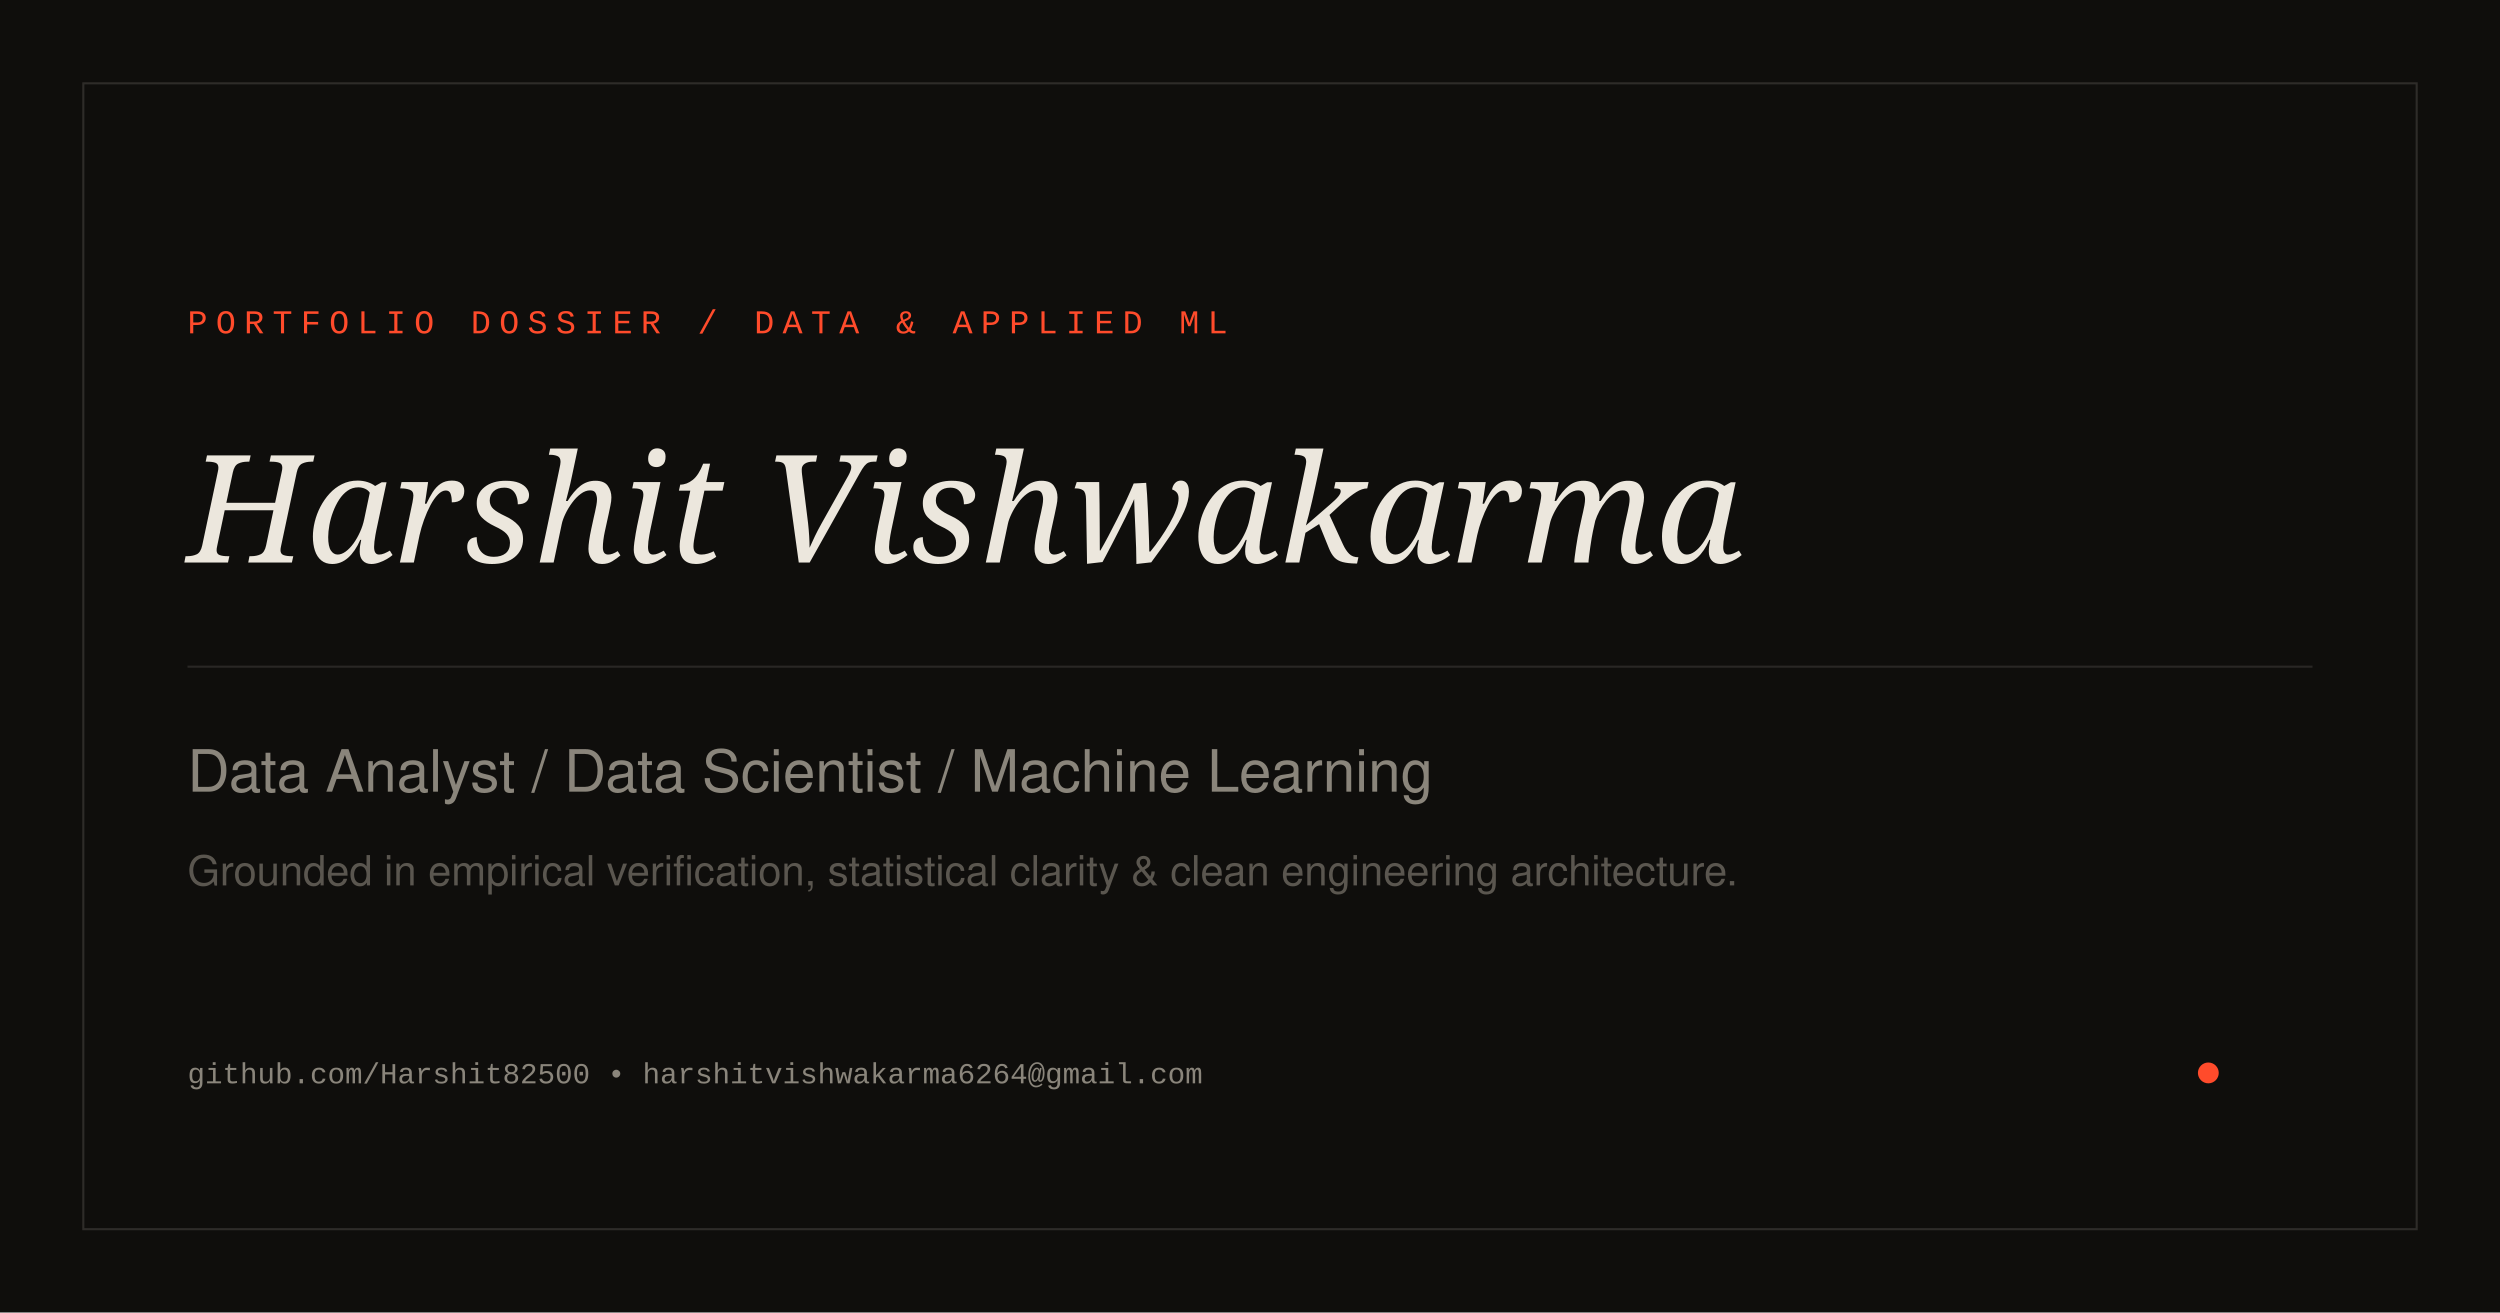
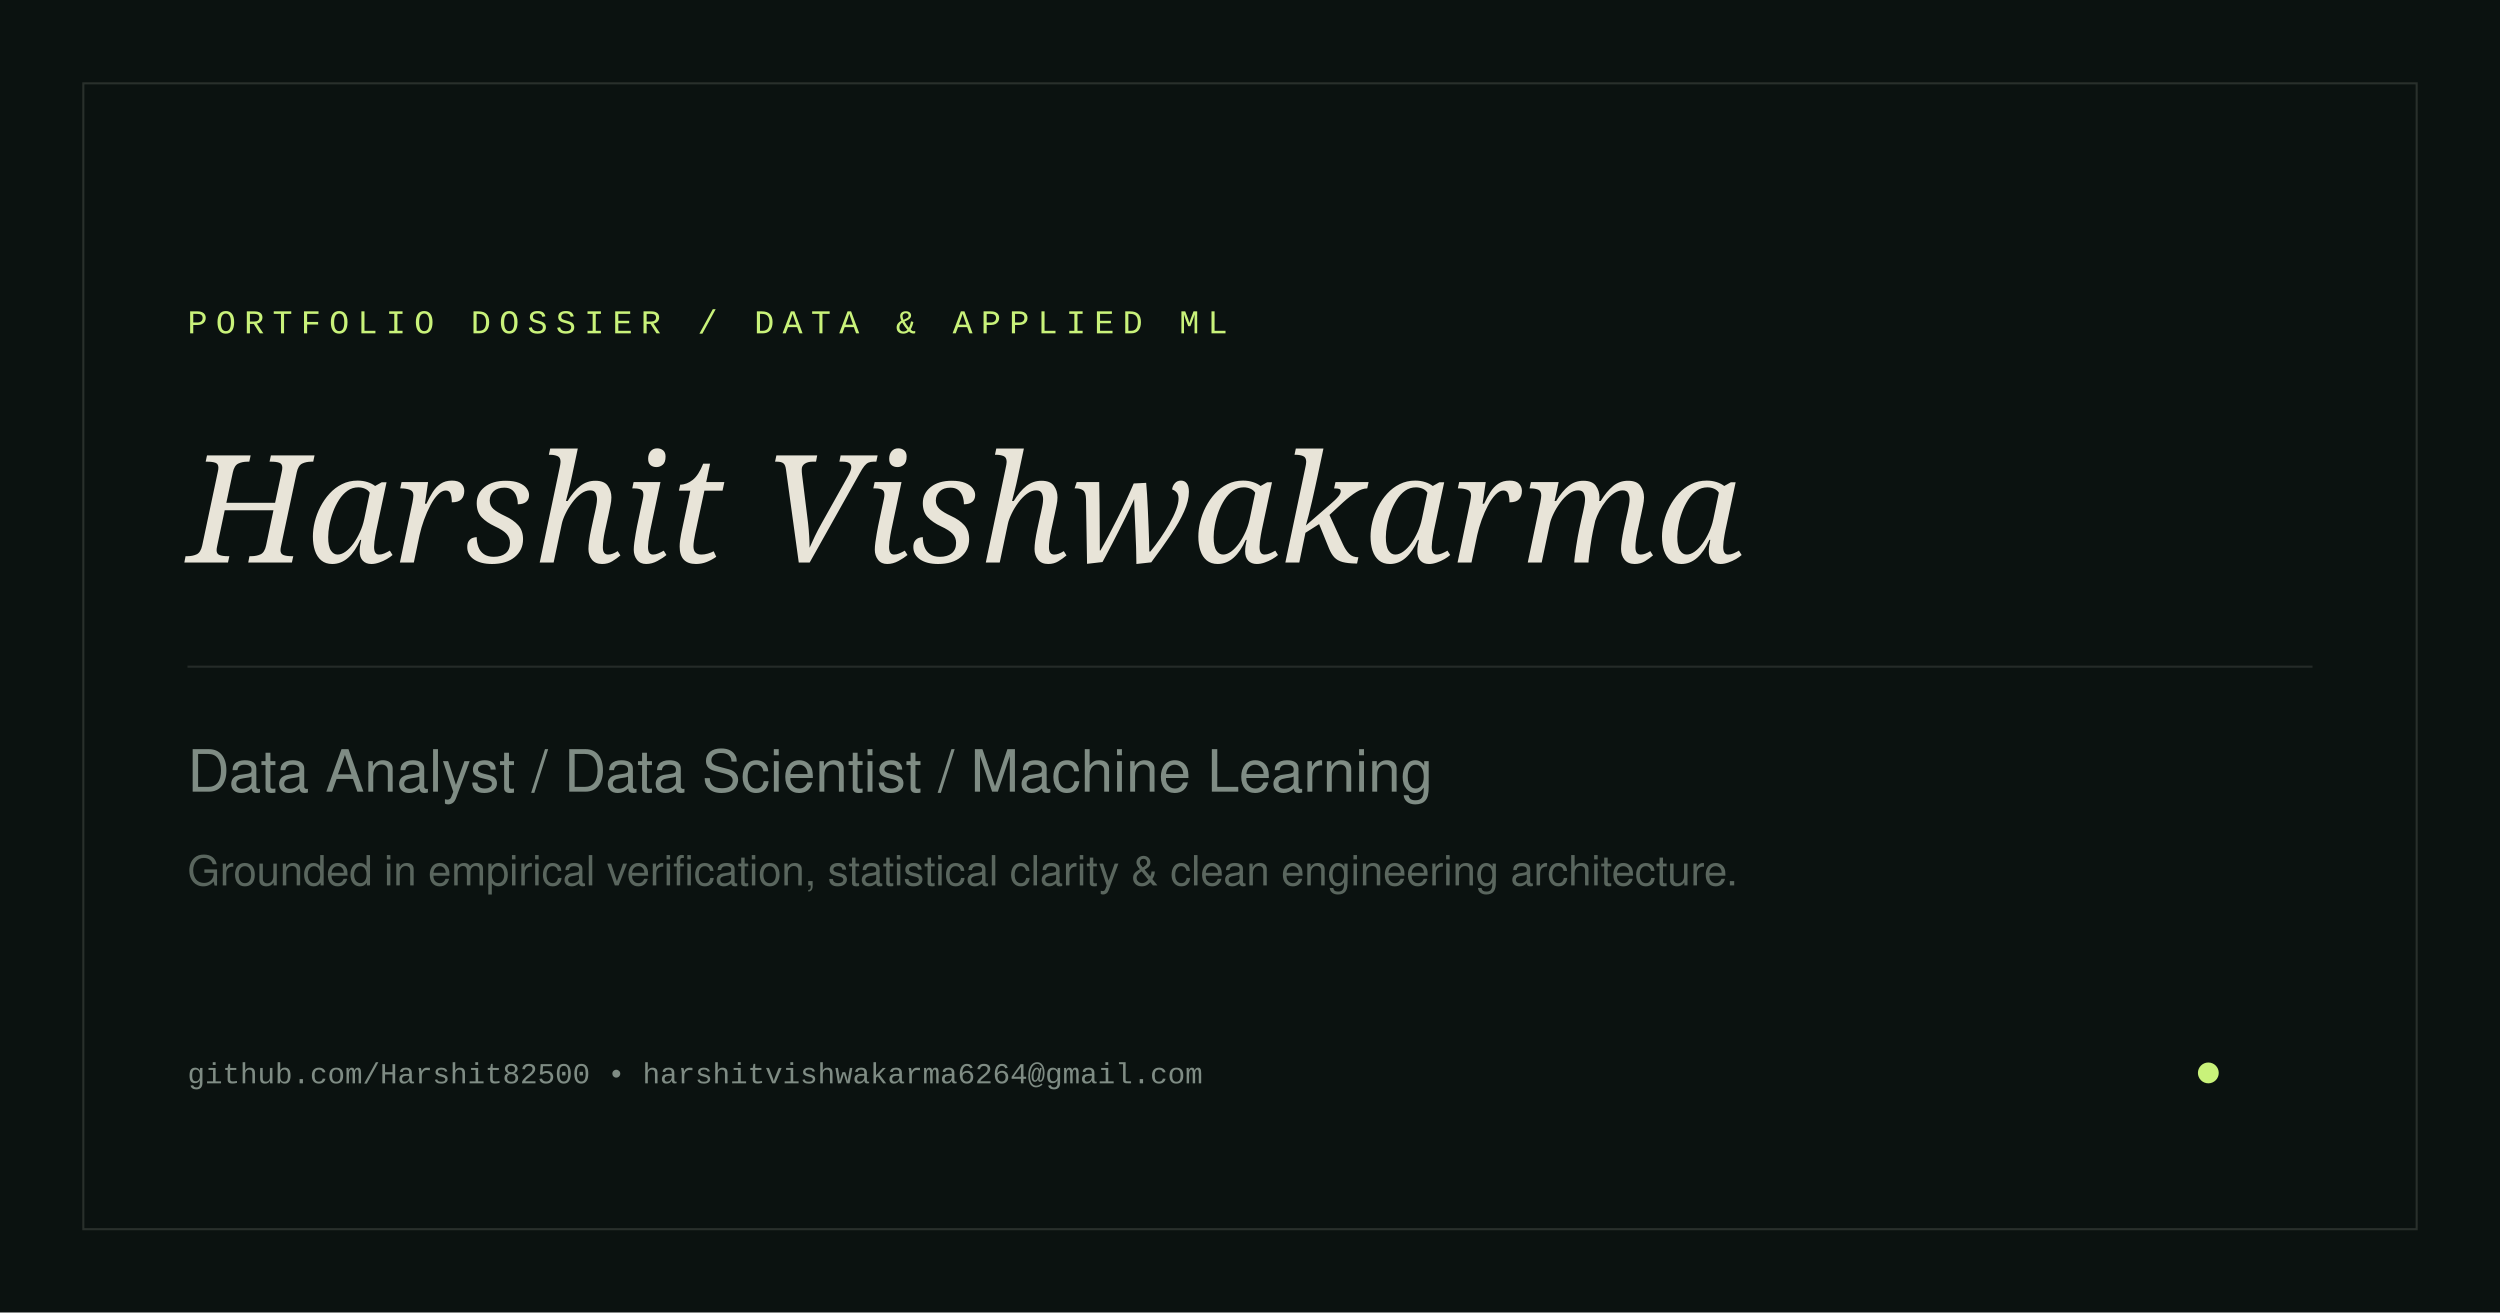
<svg xmlns="http://www.w3.org/2000/svg" width="1200" height="630" viewBox="0 0 1200 630">
-   <rect width="1200" height="630" fill="#0F0E0C" />
-   <rect x="40" y="40" width="1120" height="550" fill="none" stroke="rgba(236,231,221,0.14)" stroke-width="1" />
-   <text x="90" y="160" font-family="'Courier New', monospace" font-size="16" letter-spacing="4" fill="#FF4B2B">PORTFOLIO DOSSIER / DATA &amp; APPLIED ML</text>
-   <text x="90" y="270" font-family="Georgia, serif" font-size="72" font-style="italic" fill="#ECE7DD">Harshit Vishwakarma</text>
-   <line x1="90" y1="320" x2="1110" y2="320" stroke="rgba(236,231,221,0.12)" stroke-width="1" />
-   <text x="90" y="380" font-family="'Segoe UI', Helvetica, sans-serif" font-size="28" fill="#8A857B">Data Analyst / Data Scientist / Machine Learning</text>
-   <text x="90" y="425" font-family="'Segoe UI', Helvetica, sans-serif" font-size="20" fill="#5A564F">Grounded in empirical verification, statistical clarity &amp; clean engineering architecture.</text>
-   <text x="90" y="520" font-family="'Courier New', monospace" font-size="14" fill="#8A857B">github.com/Harshit82500  •  harshitvishwakarma6264@gmail.com</text>
-   <circle cx="1060" cy="515" r="5" fill="#FF4B2B" />
+   <rect width="1200" height="630" fill="#0B1210" />
+   <rect x="40" y="40" width="1120" height="550" fill="none" stroke="rgba(232,228,216,0.14)" stroke-width="1" />
+   <text x="90" y="160" font-family="'Courier New', monospace" font-size="16" letter-spacing="4" fill="#C9F27A">PORTFOLIO DOSSIER / DATA &amp; APPLIED ML</text>
+   <text x="90" y="270" font-family="Georgia, serif" font-size="72" font-style="italic" fill="#E8E4D8">Harshit Vishwakarma</text>
+   <line x1="90" y1="320" x2="1110" y2="320" stroke="rgba(232,228,216,0.12)" stroke-width="1" />
+   <text x="90" y="380" font-family="'Segoe UI', Helvetica, sans-serif" font-size="28" fill="#7F8C84">Data Analyst / Data Scientist / Machine Learning</text>
+   <text x="90" y="425" font-family="'Segoe UI', Helvetica, sans-serif" font-size="20" fill="#5A665E">Grounded in empirical verification, statistical clarity &amp; clean engineering architecture.</text>
+   <text x="90" y="520" font-family="'Courier New', monospace" font-size="14" fill="#7F8C84">github.com/Harshit82500  •  harshitvishwakarma6264@gmail.com</text>
+   <circle cx="1060" cy="515" r="5" fill="#C9F27A" />
</svg>
